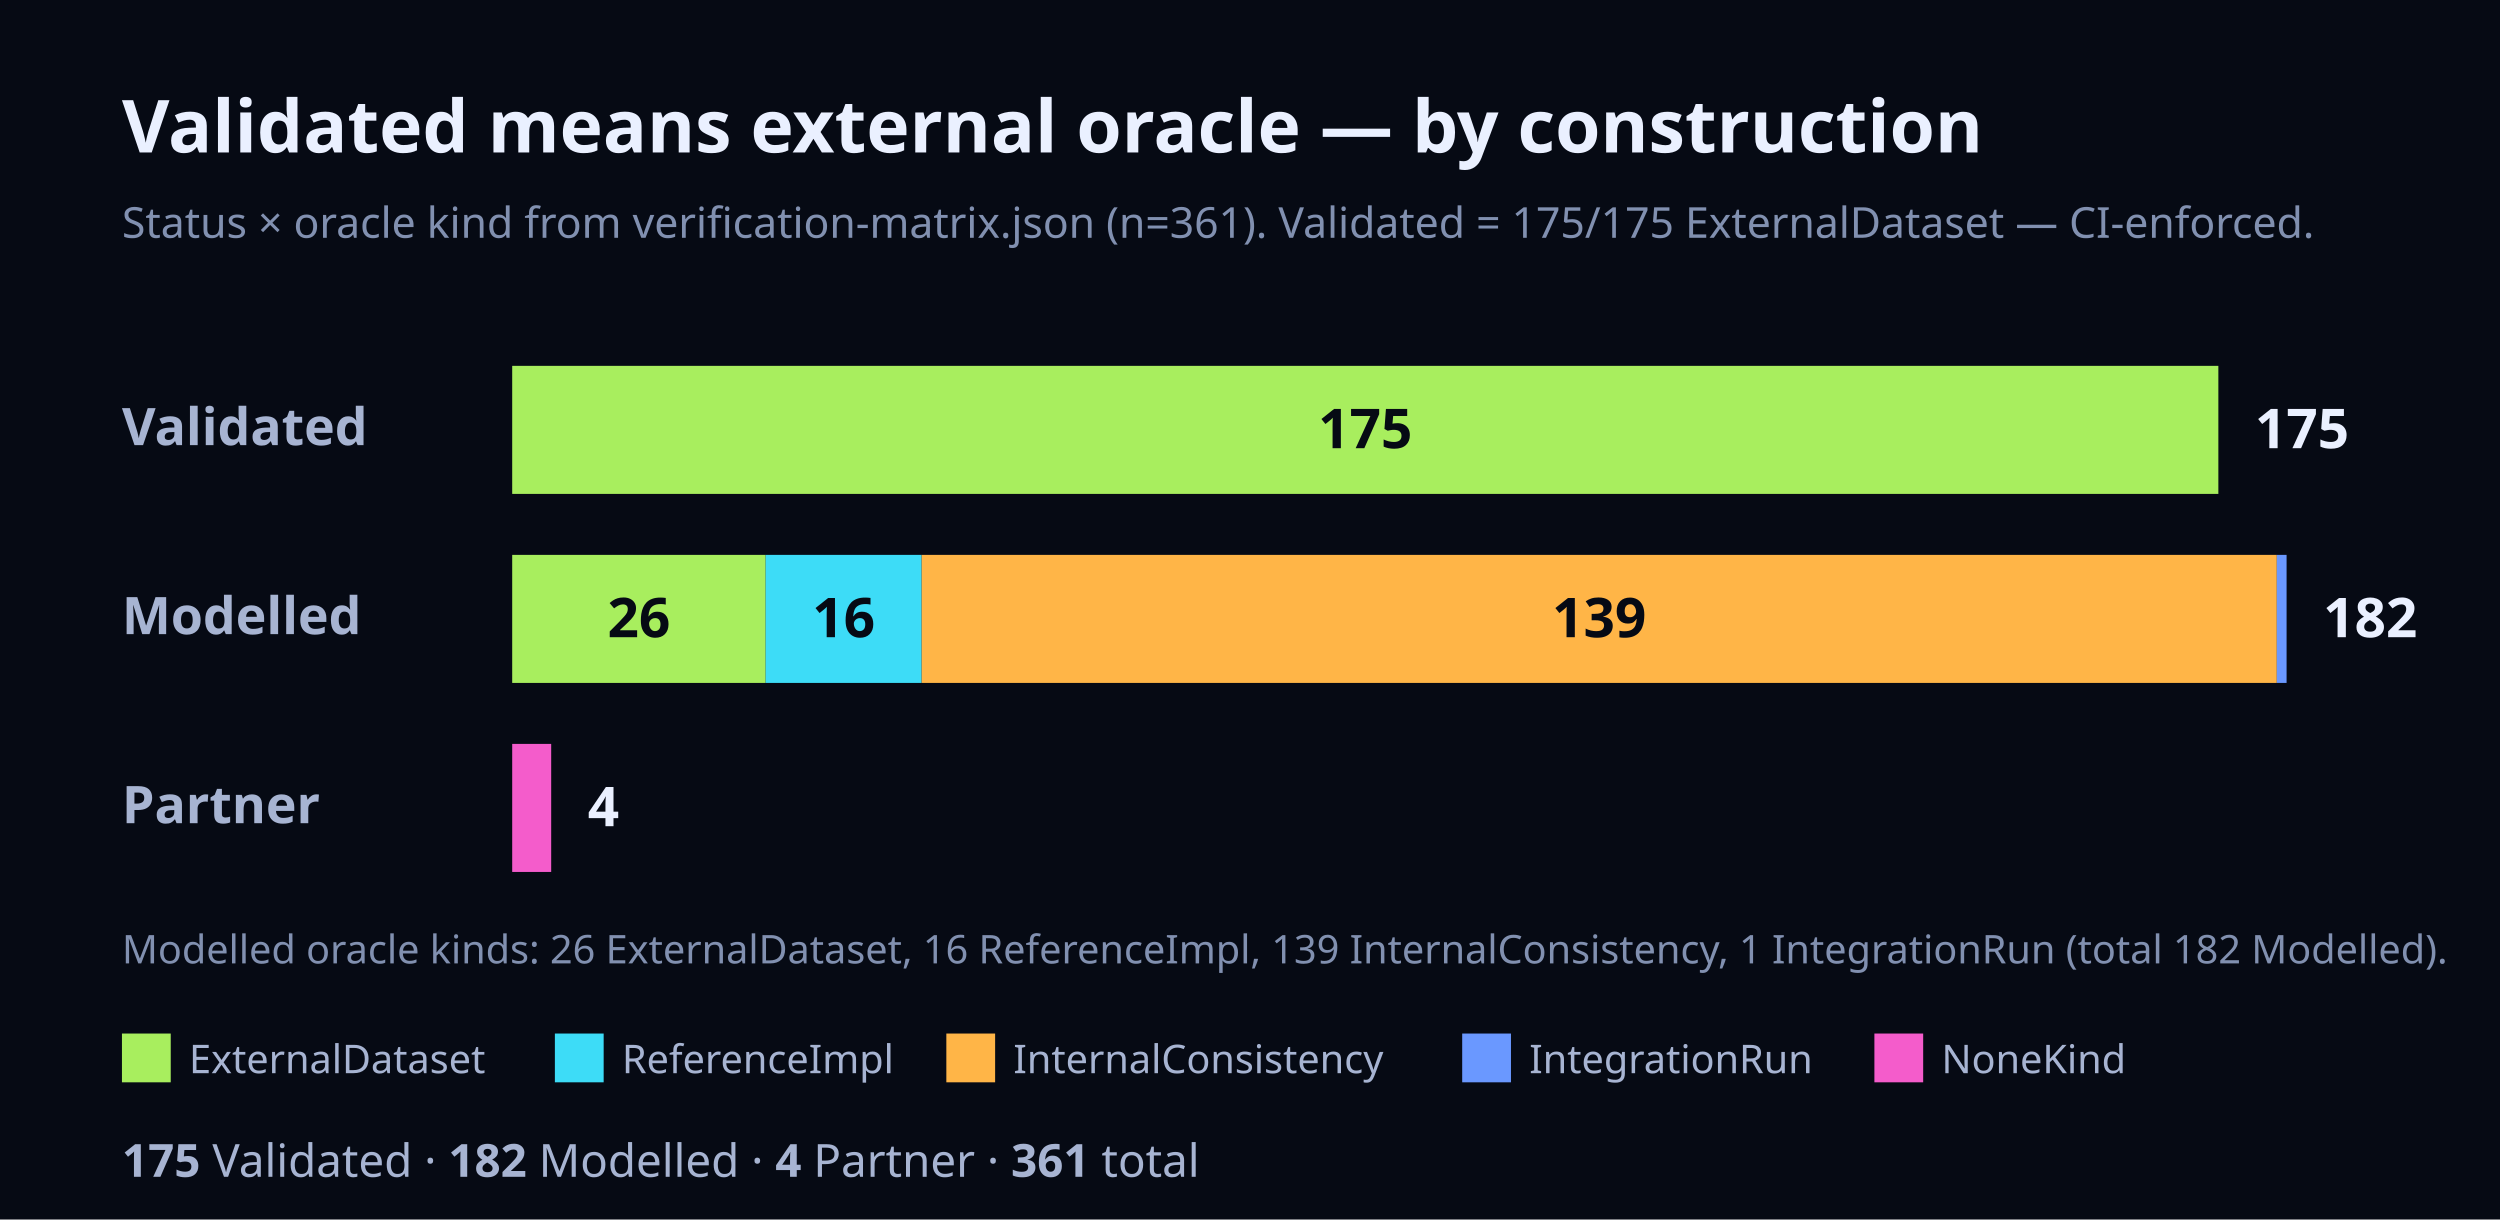
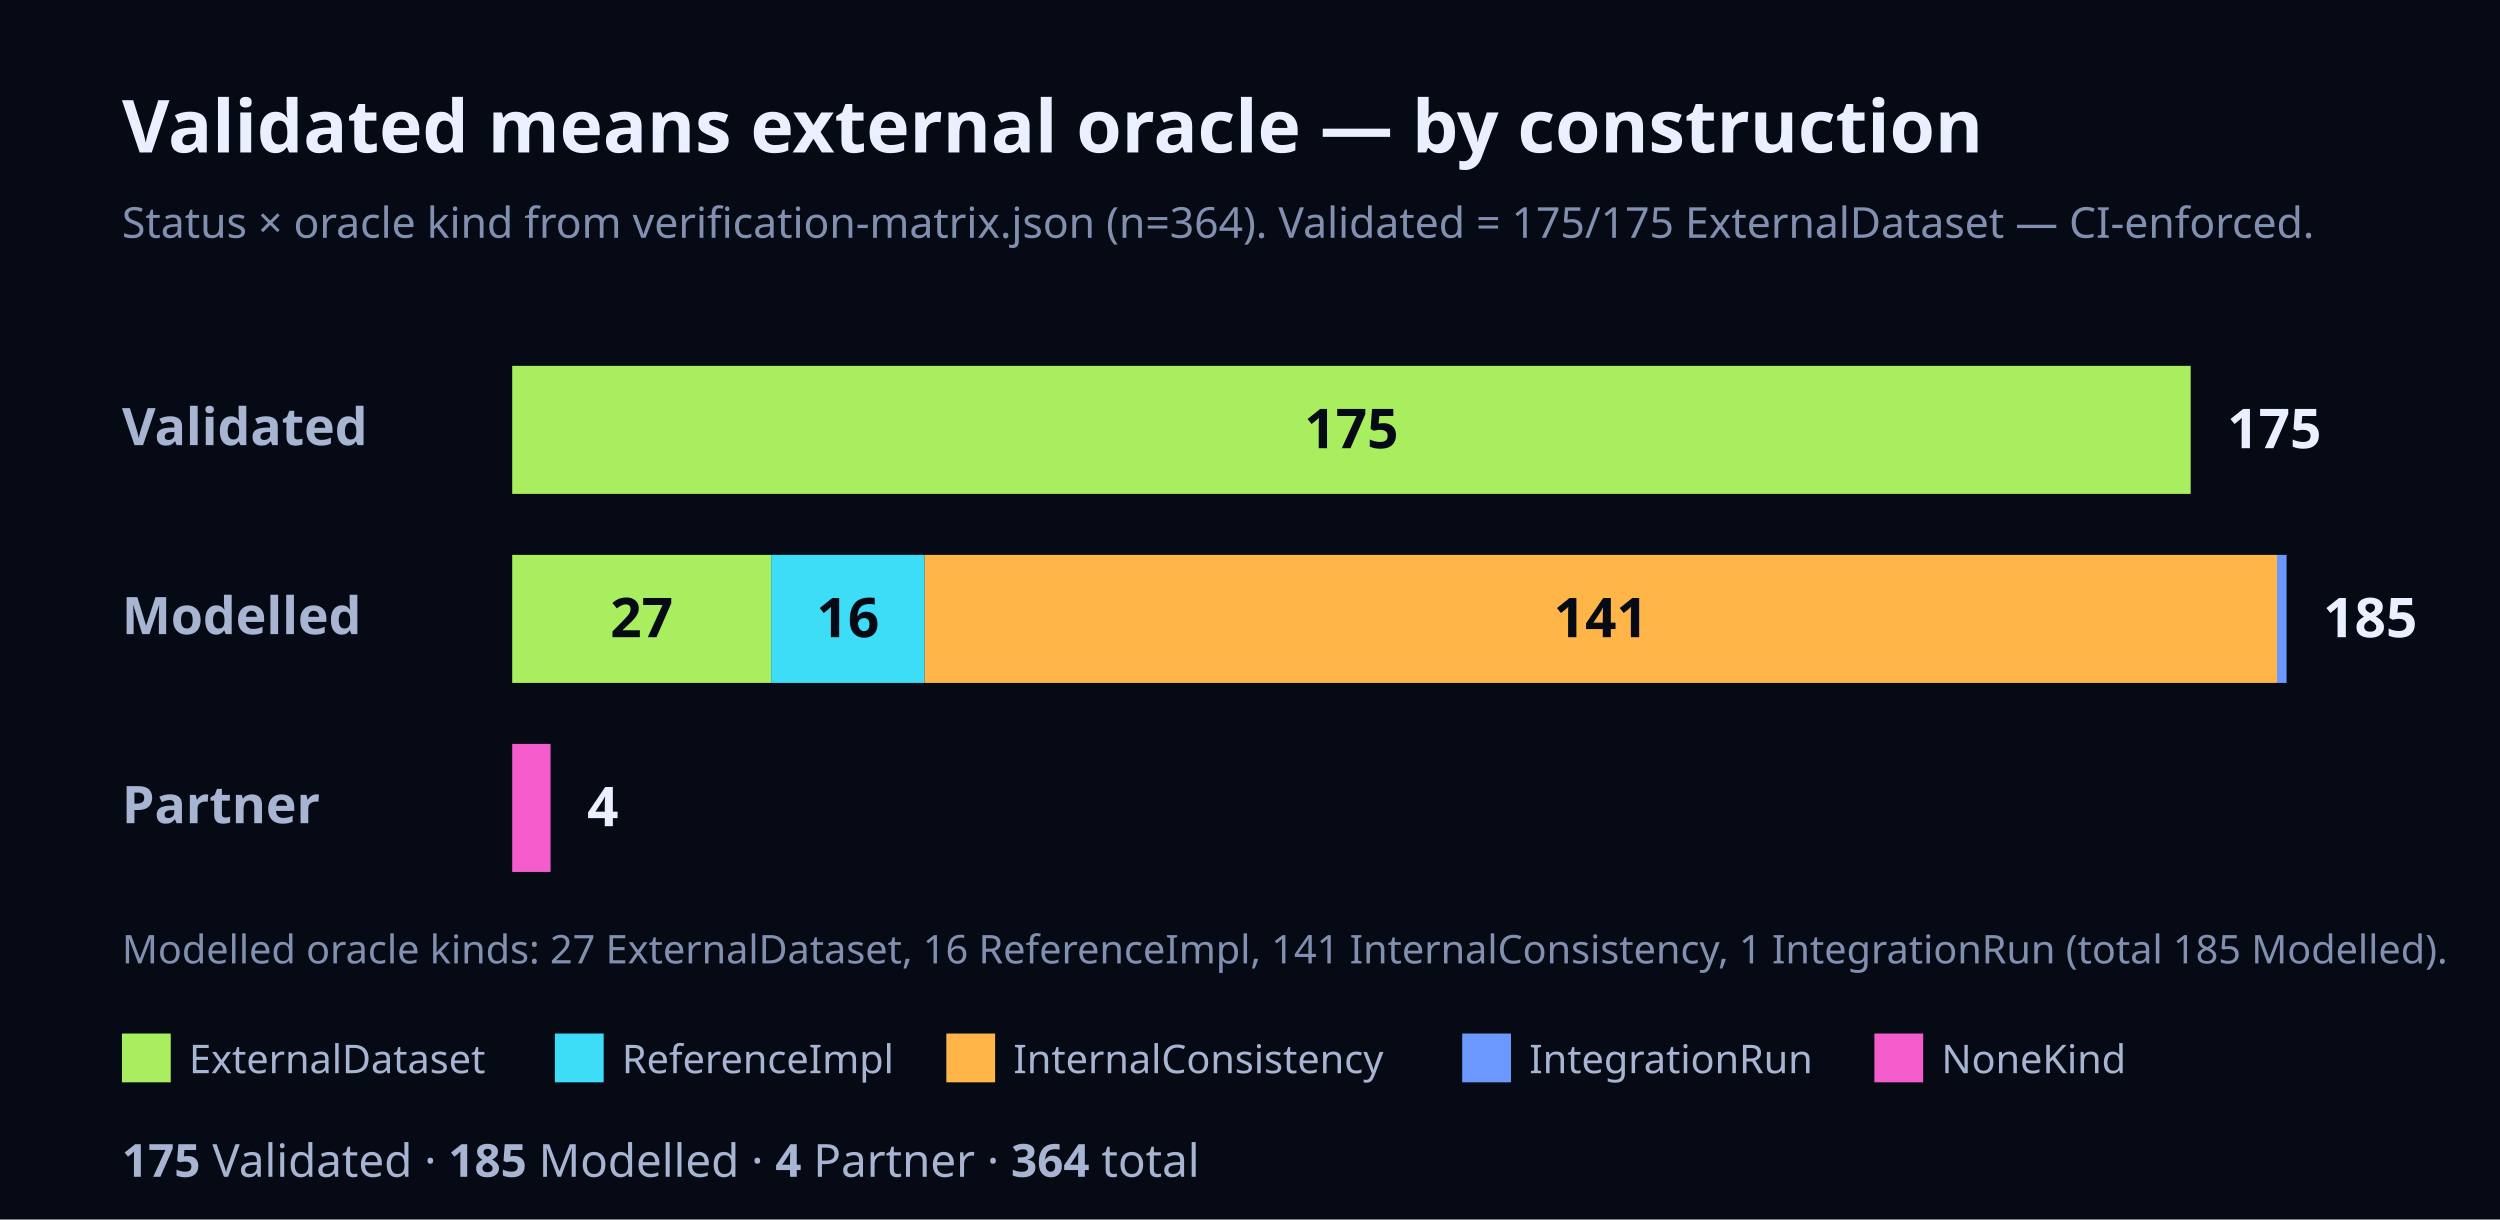
<svg xmlns="http://www.w3.org/2000/svg" width="820" height="400" viewBox="0 0 820 400" font-family="Geist, ui-sans-serif, system-ui, sans-serif">
  <rect x="0" y="0" width="820" height="400" fill="#060A14" />
  <text x="40" y="50" font-size="24" font-weight="700" fill="#EAF0FF">Validated means external oracle — by construction</text>
-   <text x="40" y="78" font-size="14" fill="#8190B0">Status × oracle kind from verification-matrix.json (n=361). Validated = 175/175 ExternalDataset — CI-enforced.</text>
+   <text x="40" y="78" font-size="14" fill="#8190B0">Status × oracle kind from verification-matrix.json (n=364). Validated = 175/175 ExternalDataset — CI-enforced.</text>
  <text x="40" y="146" font-size="17" font-weight="700" fill="#A7B4D2">Validated</text>
-   <rect x="168" y="120" width="559.62" height="42" fill="#A8EE5E" />
-   <text x="447.81" y="147" font-size="18" font-weight="700" fill="#060A14" text-anchor="middle">175</text>
-   <text x="739.62" y="147" font-size="18" font-weight="700" fill="#EAF0FF">175</text>
+   <rect x="168" y="120" width="550.54" height="42" fill="#A8EE5E" />
+   <text x="443.27" y="147" font-size="18" font-weight="700" fill="#060A14" text-anchor="middle">175</text>
+   <text x="730.54" y="147" font-size="18" font-weight="700" fill="#EAF0FF">175</text>
  <text x="40" y="208" font-size="17" font-weight="700" fill="#A7B4D2">Modelled</text>
-   <rect x="168" y="182" width="83.14" height="42" fill="#A8EE5E" />
-   <text x="209.57" y="209" font-size="18" font-weight="700" fill="#060A14" text-anchor="middle">26</text>
-   <rect x="251.14" y="182" width="51.16" height="42" fill="#3DDCF7" />
-   <text x="276.73" y="209" font-size="18" font-weight="700" fill="#060A14" text-anchor="middle">16</text>
-   <rect x="302.31" y="182" width="444.49" height="42" fill="#FFB547" />
-   <text x="524.55" y="209" font-size="18" font-weight="700" fill="#060A14" text-anchor="middle">139</text>
-   <rect x="746.8" y="182" width="3.2" height="42" fill="#6A98FF" />
-   <text x="762" y="209" font-size="18" font-weight="700" fill="#EAF0FF">182</text>
+   <rect x="168" y="182" width="84.94" height="42" fill="#A8EE5E" />
+   <text x="210.47" y="209" font-size="18" font-weight="700" fill="#060A14" text-anchor="middle">27</text>
+   <rect x="252.94" y="182" width="50.34" height="42" fill="#3DDCF7" />
+   <text x="278.11" y="209" font-size="18" font-weight="700" fill="#060A14" text-anchor="middle">16</text>
+   <rect x="303.28" y="182" width="443.58" height="42" fill="#FFB547" />
+   <text x="525.06" y="209" font-size="18" font-weight="700" fill="#060A14" text-anchor="middle">141</text>
+   <rect x="746.85" y="182" width="3.15" height="42" fill="#6A98FF" />
+   <text x="762" y="209" font-size="18" font-weight="700" fill="#EAF0FF">185</text>
  <text x="40" y="270" font-size="17" font-weight="700" fill="#A7B4D2">Partner</text>
-   <rect x="168" y="244" width="12.79" height="42" fill="#F45CCB" />
-   <text x="192.79" y="271" font-size="18" font-weight="700" fill="#EAF0FF">4</text>
-   <text x="40" y="316" font-size="13" fill="#8190B0">Modelled oracle kinds: 26 ExternalDataset, 16 ReferenceImpl, 139 InternalConsistency, 1 IntegrationRun (total 182 Modelled).</text>
+   <rect x="168" y="244" width="12.58" height="42" fill="#F45CCB" />
+   <text x="192.58" y="271" font-size="18" font-weight="700" fill="#EAF0FF">4</text>
+   <text x="40" y="316" font-size="13" fill="#8190B0">Modelled oracle kinds: 27 ExternalDataset, 16 ReferenceImpl, 141 InternalConsistency, 1 IntegrationRun (total 185 Modelled).</text>
  <rect x="40" y="339" width="16" height="16" fill="#A8EE5E" />
  <text x="62" y="352" font-size="13" fill="#A7B4D2">ExternalDataset</text>
  <rect x="182" y="339" width="16" height="16" fill="#3DDCF7" />
  <text x="204" y="352" font-size="13" fill="#A7B4D2">ReferenceImpl</text>
  <rect x="310.4" y="339" width="16" height="16" fill="#FFB547" />
  <text x="332.4" y="352" font-size="13" fill="#A7B4D2">InternalConsistency</text>
  <rect x="479.6" y="339" width="16" height="16" fill="#6A98FF" />
  <text x="501.6" y="352" font-size="13" fill="#A7B4D2">IntegrationRun</text>
  <rect x="614.8" y="339" width="16" height="16" fill="#F45CCB" />
  <text x="636.8" y="352" font-size="13" fill="#A7B4D2">NoneKind</text>
  <text x="40" y="386" font-size="15" fill="#A7B4D2">
-     <tspan font-weight="700">175</tspan> Validated · <tspan font-weight="700">182</tspan> Modelled · <tspan font-weight="700">4</tspan> Partner · <tspan font-weight="700">361</tspan> total</text>
+     <tspan font-weight="700">175</tspan> Validated · <tspan font-weight="700">185</tspan> Modelled · <tspan font-weight="700">4</tspan> Partner · <tspan font-weight="700">364</tspan> total</text>
</svg>
